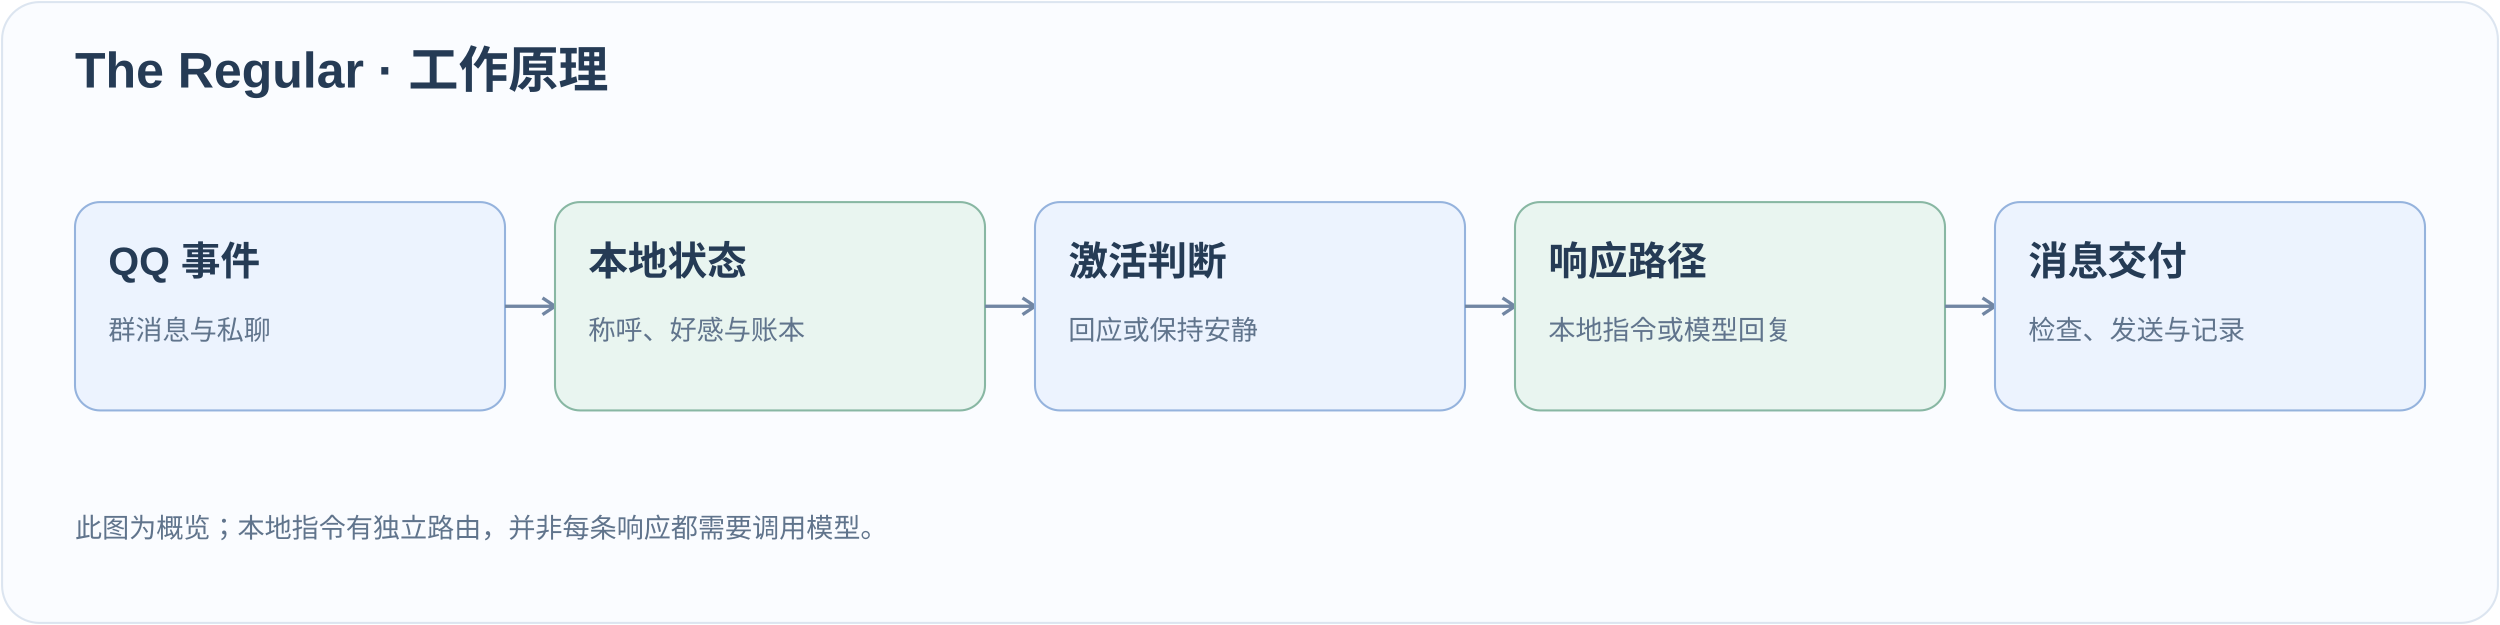
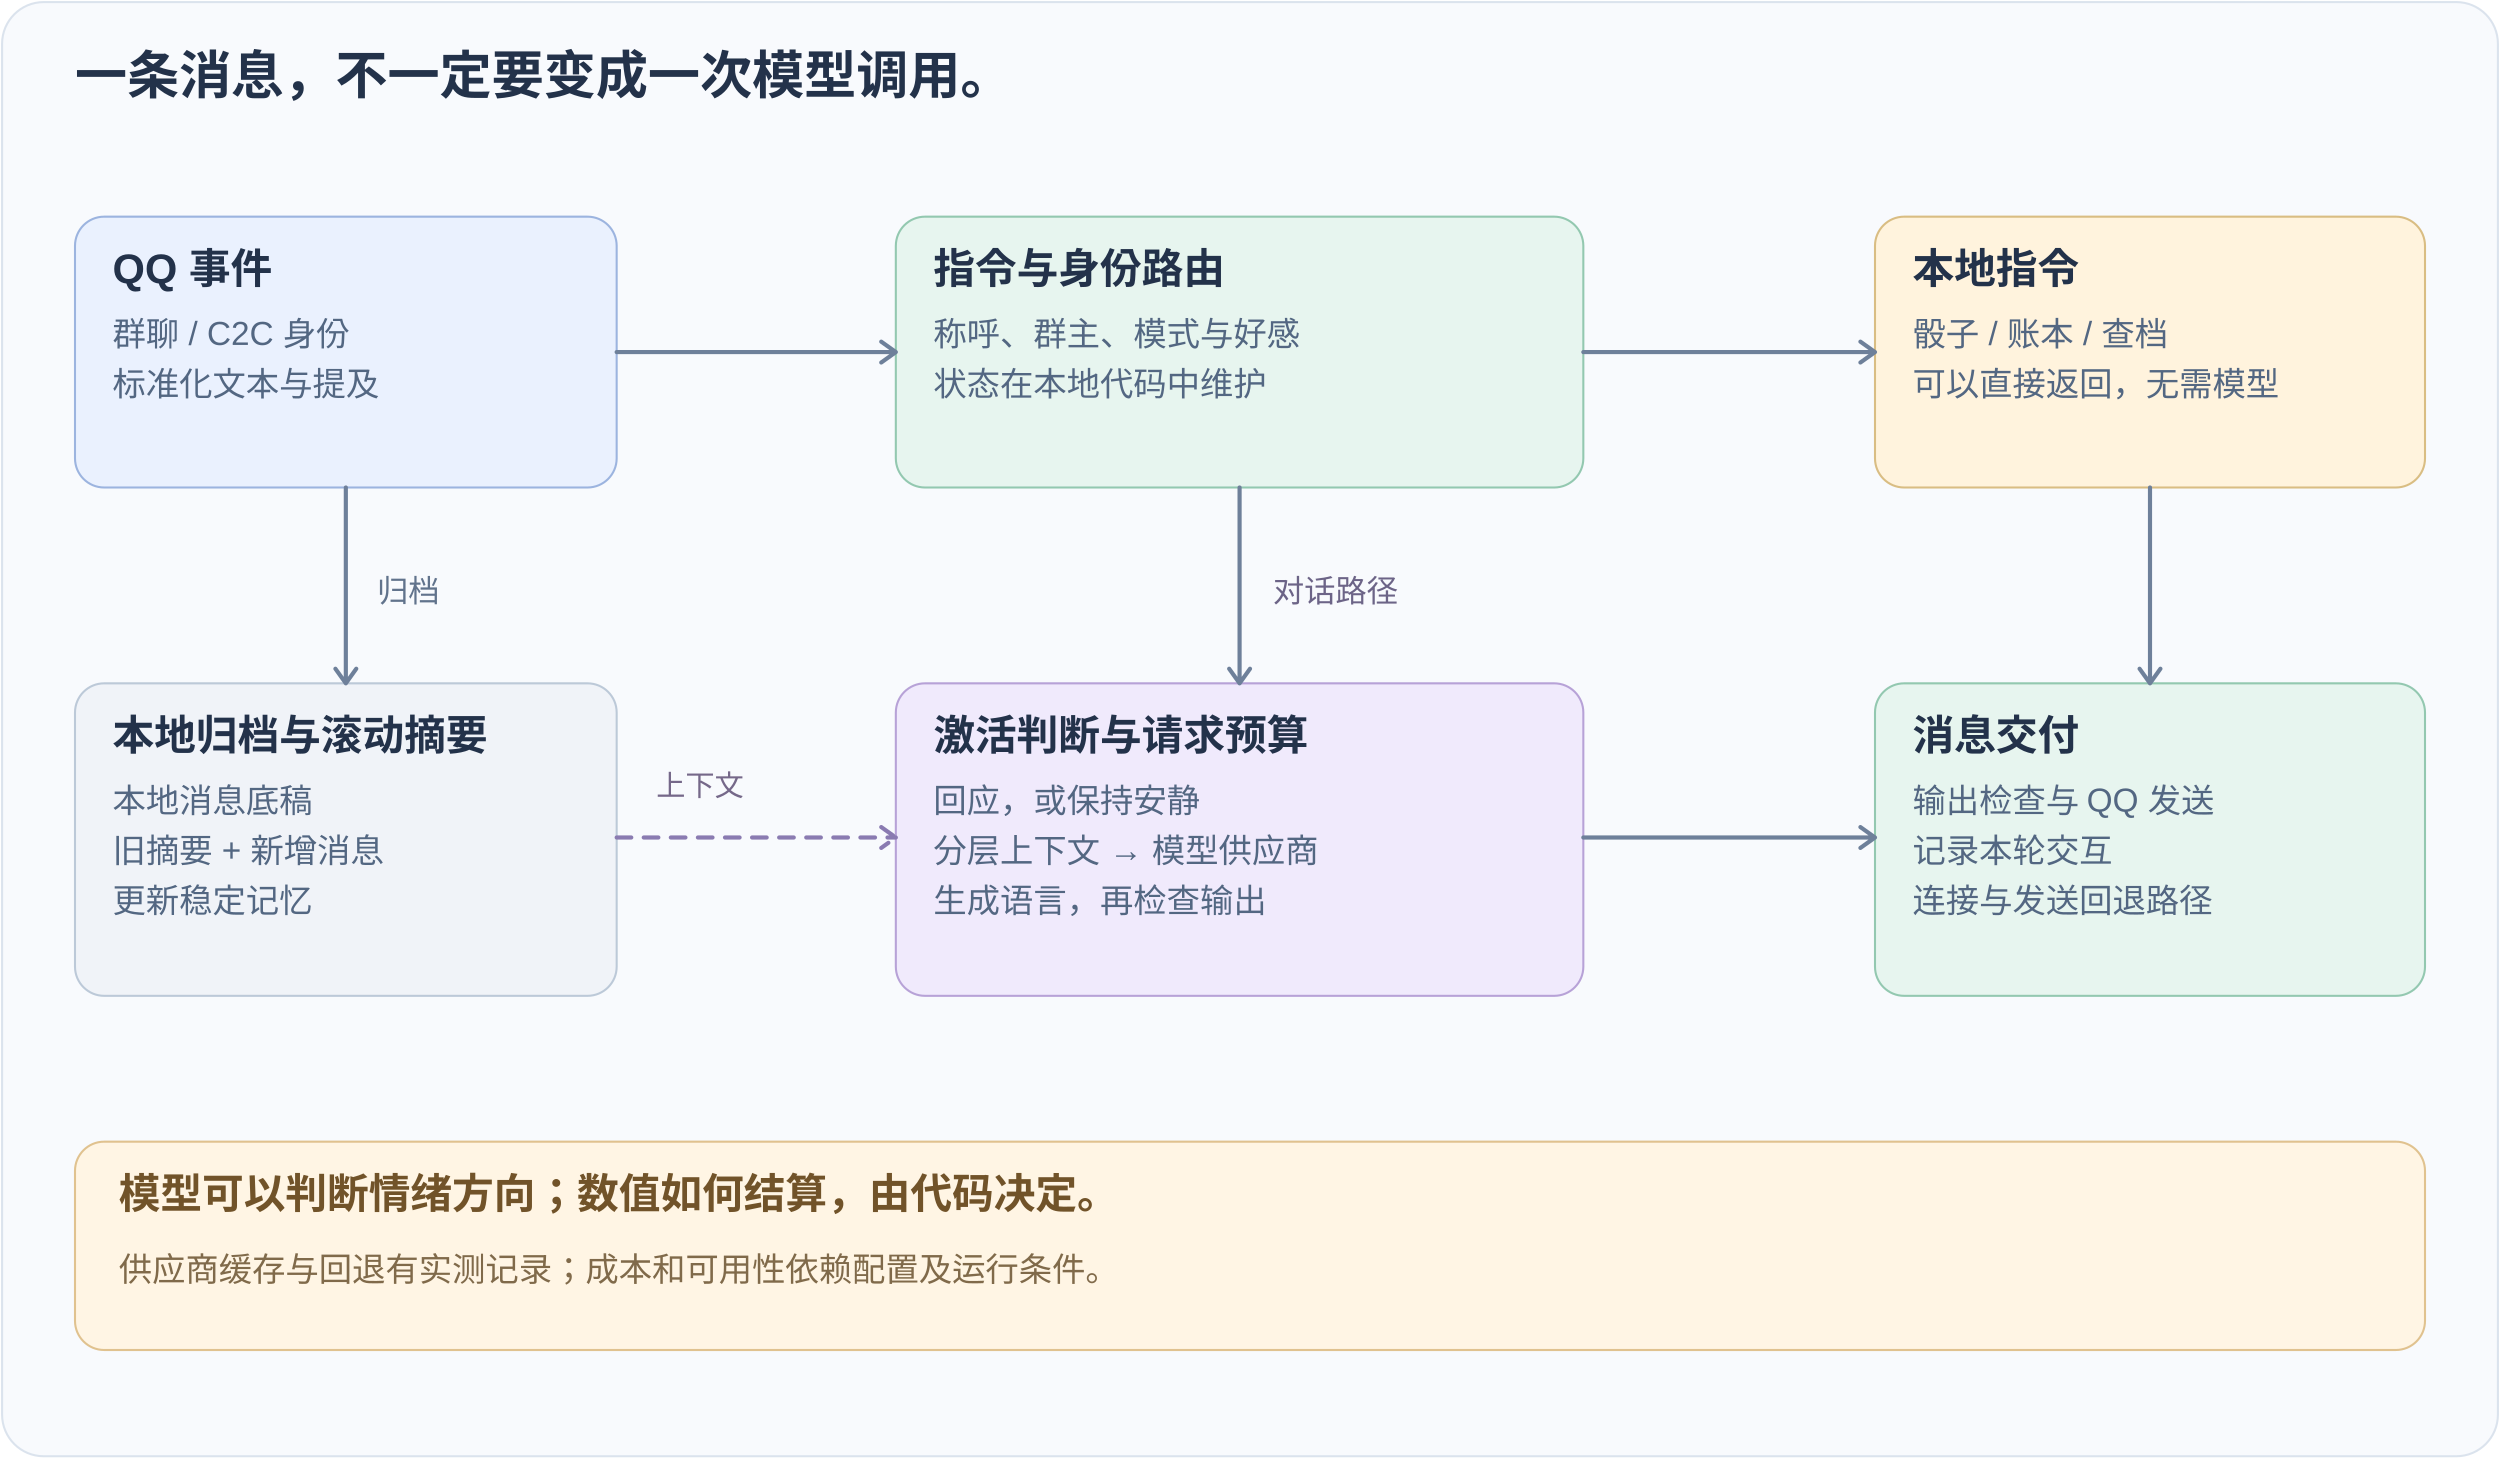
- <svg xmlns="http://www.w3.org/2000/svg" width="1200" height="300" viewBox="0 0 1200 300" role="img" aria-labelledby="t d">
-   <rect x="1" y="1" width="1198" height="298" rx="18" fill="#FAFCFF" stroke="#DCE5F0" />
+ <svg xmlns="http://www.w3.org/2000/svg" width="1200" height="700" viewBox="0 0 1200 700" role="img" aria-labelledby="title desc">
  <g font-family="Arial, 'PingFang SC', 'Microsoft YaHei', sans-serif">
-     <text x="36" y="42" font-size="24" fill="#253B55" font-weight="650" text-anchor="start">The Regular · 工作原理</text>
-     <rect x="36" y="97" width="206.4" height="100" rx="12" fill="#ECF3FE" stroke="#95B3DD" />
-     <text x="52.0" y="132" font-size="19" fill="#253B55" font-weight="650" text-anchor="start">QQ 事件</text>
-     <text x="52.0" y="163" font-size="13" fill="#60748C" font-weight="400" text-anchor="start">群消息与私聊</text>
-     <path d="M242.4 147H266.4m-6-4 6 4-6 4" stroke="#7186A3" stroke-width="1.6" fill="none" stroke-linejoin="round" />
-     <rect x="266.4" y="97" width="206.4" height="100" rx="12" fill="#E9F5F0" stroke="#88B7A3" />
-     <text x="282.4" y="132" font-size="19" fill="#253B55" font-weight="650" text-anchor="start">本地状态</text>
-     <text x="282.4" y="163" font-size="13" fill="#60748C" font-weight="400" text-anchor="start">称呼、好感与账本</text>
-     <path d="M472.8 147H496.8m-6-4 6 4-6 4" stroke="#7186A3" stroke-width="1.6" fill="none" stroke-linejoin="round" />
-     <rect x="496.8" y="97" width="206.4" height="100" rx="12" fill="#ECF3FE" stroke="#95B3DD" />
-     <text x="512.8" y="132" font-size="19" fill="#253B55" font-weight="650" text-anchor="start">激活判断</text>
-     <text x="512.8" y="163" font-size="13" fill="#60748C" font-weight="400" text-anchor="start">回应或保持安静</text>
-     <path d="M703.2 147H727.2m-6-4 6 4-6 4" stroke="#7186A3" stroke-width="1.6" fill="none" stroke-linejoin="round" />
-     <rect x="727.2" y="97" width="206.4" height="100" rx="12" fill="#E9F5F0" stroke="#88B7A3" />
-     <text x="743.2" y="132" font-size="19" fill="#253B55" font-weight="650" text-anchor="start">响应路径</text>
-     <text x="743.2" y="163" font-size="13" fill="#60748C" font-weight="400" text-anchor="start">本地指令或模型回复</text>
-     <path d="M933.6 147H957.6m-6-4 6 4-6 4" stroke="#7186A3" stroke-width="1.6" fill="none" stroke-linejoin="round" />
-     <rect x="957.6" y="97" width="206.4" height="100" rx="12" fill="#ECF3FE" stroke="#95B3DD" />
-     <text x="973.6" y="132" font-size="19" fill="#253B55" font-weight="650" text-anchor="start">消息交付</text>
-     <text x="973.6" y="163" font-size="13" fill="#60748C" font-weight="400" text-anchor="start">检查、发送与记录</text>
-     <text x="36" y="258" font-size="13" fill="#60748C" font-weight="400" text-anchor="start">此图为概览；本地指令有独立路由，并非每条响应都需要调用模型。</text>
+     <rect x="1" y="1" width="1198" height="698" rx="20" fill="#F8FAFD" stroke="#DBE3ED" />
+     <text x="36" y="45" font-size="25" fill="#23324A" font-weight="700" text-anchor="start">一条消息，不一定要变成一次模型调用。</text>
+     <rect x="36" y="104" width="260" height="130" rx="14" fill="#EAF1FE" stroke="#9CB4DF" />
+     <text x="54" y="136" font-size="20" fill="#23324A" font-weight="700" text-anchor="start">QQ 事件</text>
+     <text x="54" y="166" font-size="16" fill="#536782" font-weight="400" text-anchor="start">群聊 / C2C 身份</text>
+     <text x="54" y="190" font-size="16" fill="#536782" font-weight="400" text-anchor="start">标准化文本与提及</text>
+     <rect x="430" y="104" width="330" height="130" rx="14" fill="#E7F5EF" stroke="#93C8B0" />
+     <text x="448" y="136" font-size="20" fill="#23324A" font-weight="700" text-anchor="start">指令与身份路由</text>
+     <text x="448" y="166" font-size="16" fill="#536782" font-weight="400" text-anchor="start">称呼、群主、模式与好感</text>
+     <text x="448" y="190" font-size="16" fill="#536782" font-weight="400" text-anchor="start">状态在本地代码中维护</text>
+     <rect x="900" y="104" width="264" height="130" rx="14" fill="#FFF3DD" stroke="#D9BD83" />
+     <text x="918" y="136" font-size="20" fill="#23324A" font-weight="700" text-anchor="start">本地指令</text>
+     <text x="918" y="166" font-size="16" fill="#536782" font-weight="400" text-anchor="start">骰子 / 账本 / 查档</text>
+     <text x="918" y="190" font-size="16" fill="#536782" font-weight="400" text-anchor="start">可以直接返回，无需模型</text>
+     <path d="M296 169H430m-7 -5 7 5 -7 5" fill="none" stroke="#6E809A" stroke-width="2" stroke-linecap="round" stroke-linejoin="round" />
+     <path d="M760 169H900m-7 -5 7 5 -7 5" fill="none" stroke="#6E809A" stroke-width="2" stroke-linecap="round" stroke-linejoin="round" />
+     <rect x="430" y="328" width="330" height="150" rx="14" fill="#F0EAFC" stroke="#B7A2D7" />
+     <text x="448" y="360" font-size="20" fill="#23324A" font-weight="700" text-anchor="start">激活判断与请求预算</text>
+     <text x="448" y="390" font-size="16" fill="#536782" font-weight="400" text-anchor="start">回应，或保持安静</text>
+     <text x="448" y="414" font-size="16" fill="#536782" font-weight="400" text-anchor="start">分层上下文 → 模型供应商</text>
+     <text x="448" y="438" font-size="16" fill="#536782" font-weight="400" text-anchor="start">生成语言，再检查输出</text>
+     <path d="M595 234V328m-5 -7 5 7 5 -7" fill="none" stroke="#6E809A" stroke-width="2" stroke-linecap="round" stroke-linejoin="round" />
+     <text x="611" y="289" font-size="15" fill="#6C6487" font-weight="400" text-anchor="start">对话路径</text>
+     <rect x="36" y="328" width="260" height="150" rx="14" fill="#F0F3F8" stroke="#BCC9D8" />
+     <text x="54" y="360" font-size="20" fill="#23324A" font-weight="700" text-anchor="start">本地归档与滚动摘要</text>
+     <text x="54" y="390" font-size="16" fill="#536782" font-weight="400" text-anchor="start">本地消息底稿</text>
+     <text x="54" y="414" font-size="16" fill="#536782" font-weight="400" text-anchor="start">旧摘要 + 新增消息</text>
+     <text x="54" y="438" font-size="16" fill="#536782" font-weight="400" text-anchor="start">更新稳定记忆</text>
+     <path d="M166 234V328m-5 -7 5 7 5 -7" fill="none" stroke="#6E809A" stroke-width="2" stroke-linecap="round" stroke-linejoin="round" />
+     <text x="181" y="289" font-size="15" fill="#61738C" font-weight="400" text-anchor="start">归档</text>
+     <path d="M296 402H430m-7 -5 7 5 -7 5" fill="none" stroke="#8A7BB1" stroke-width="2" stroke-linecap="round" stroke-linejoin="round" stroke-dasharray="7 6" />
+     <text x="315" y="382" font-size="14" fill="#756889" font-weight="400" text-anchor="start">上下文</text>
+     <rect x="900" y="328" width="264" height="150" rx="14" fill="#E7F5EF" stroke="#93C8B0" />
+     <text x="918" y="360" font-size="20" fill="#23324A" font-weight="700" text-anchor="start">消息交付</text>
+     <text x="918" y="390" font-size="16" fill="#536782" font-weight="400" text-anchor="start">输出检查与 QQ 发送</text>
+     <text x="918" y="414" font-size="16" fill="#536782" font-weight="400" text-anchor="start">记录本轮交互</text>
+     <text x="918" y="438" font-size="16" fill="#536782" font-weight="400" text-anchor="start">连接与发送回退路径</text>
+     <path d="M760 402H900m-7 -5 7 5 -7 5" fill="none" stroke="#6E809A" stroke-width="2" stroke-linecap="round" stroke-linejoin="round" />
+     <path d="M1032 234V328m-5 -7 5 7 5 -7" fill="none" stroke="#6E809A" stroke-width="2" stroke-linecap="round" stroke-linejoin="round" />
+     <rect x="36" y="548" width="1128" height="100" rx="14" fill="#FFF5E4" stroke="#E0C28F" />
+     <text x="57" y="580" font-size="20" fill="#715329" font-weight="700" text-anchor="start">模型可以判断情绪方向；数值如何结算，由代码决定。</text>
+     <text x="57" y="615" font-size="16" fill="#806A4A" font-weight="400" text-anchor="start">供应商缓存与回退有实测记录；成本和可用性依赖配置及运行条件。</text>
  </g>
</svg>
